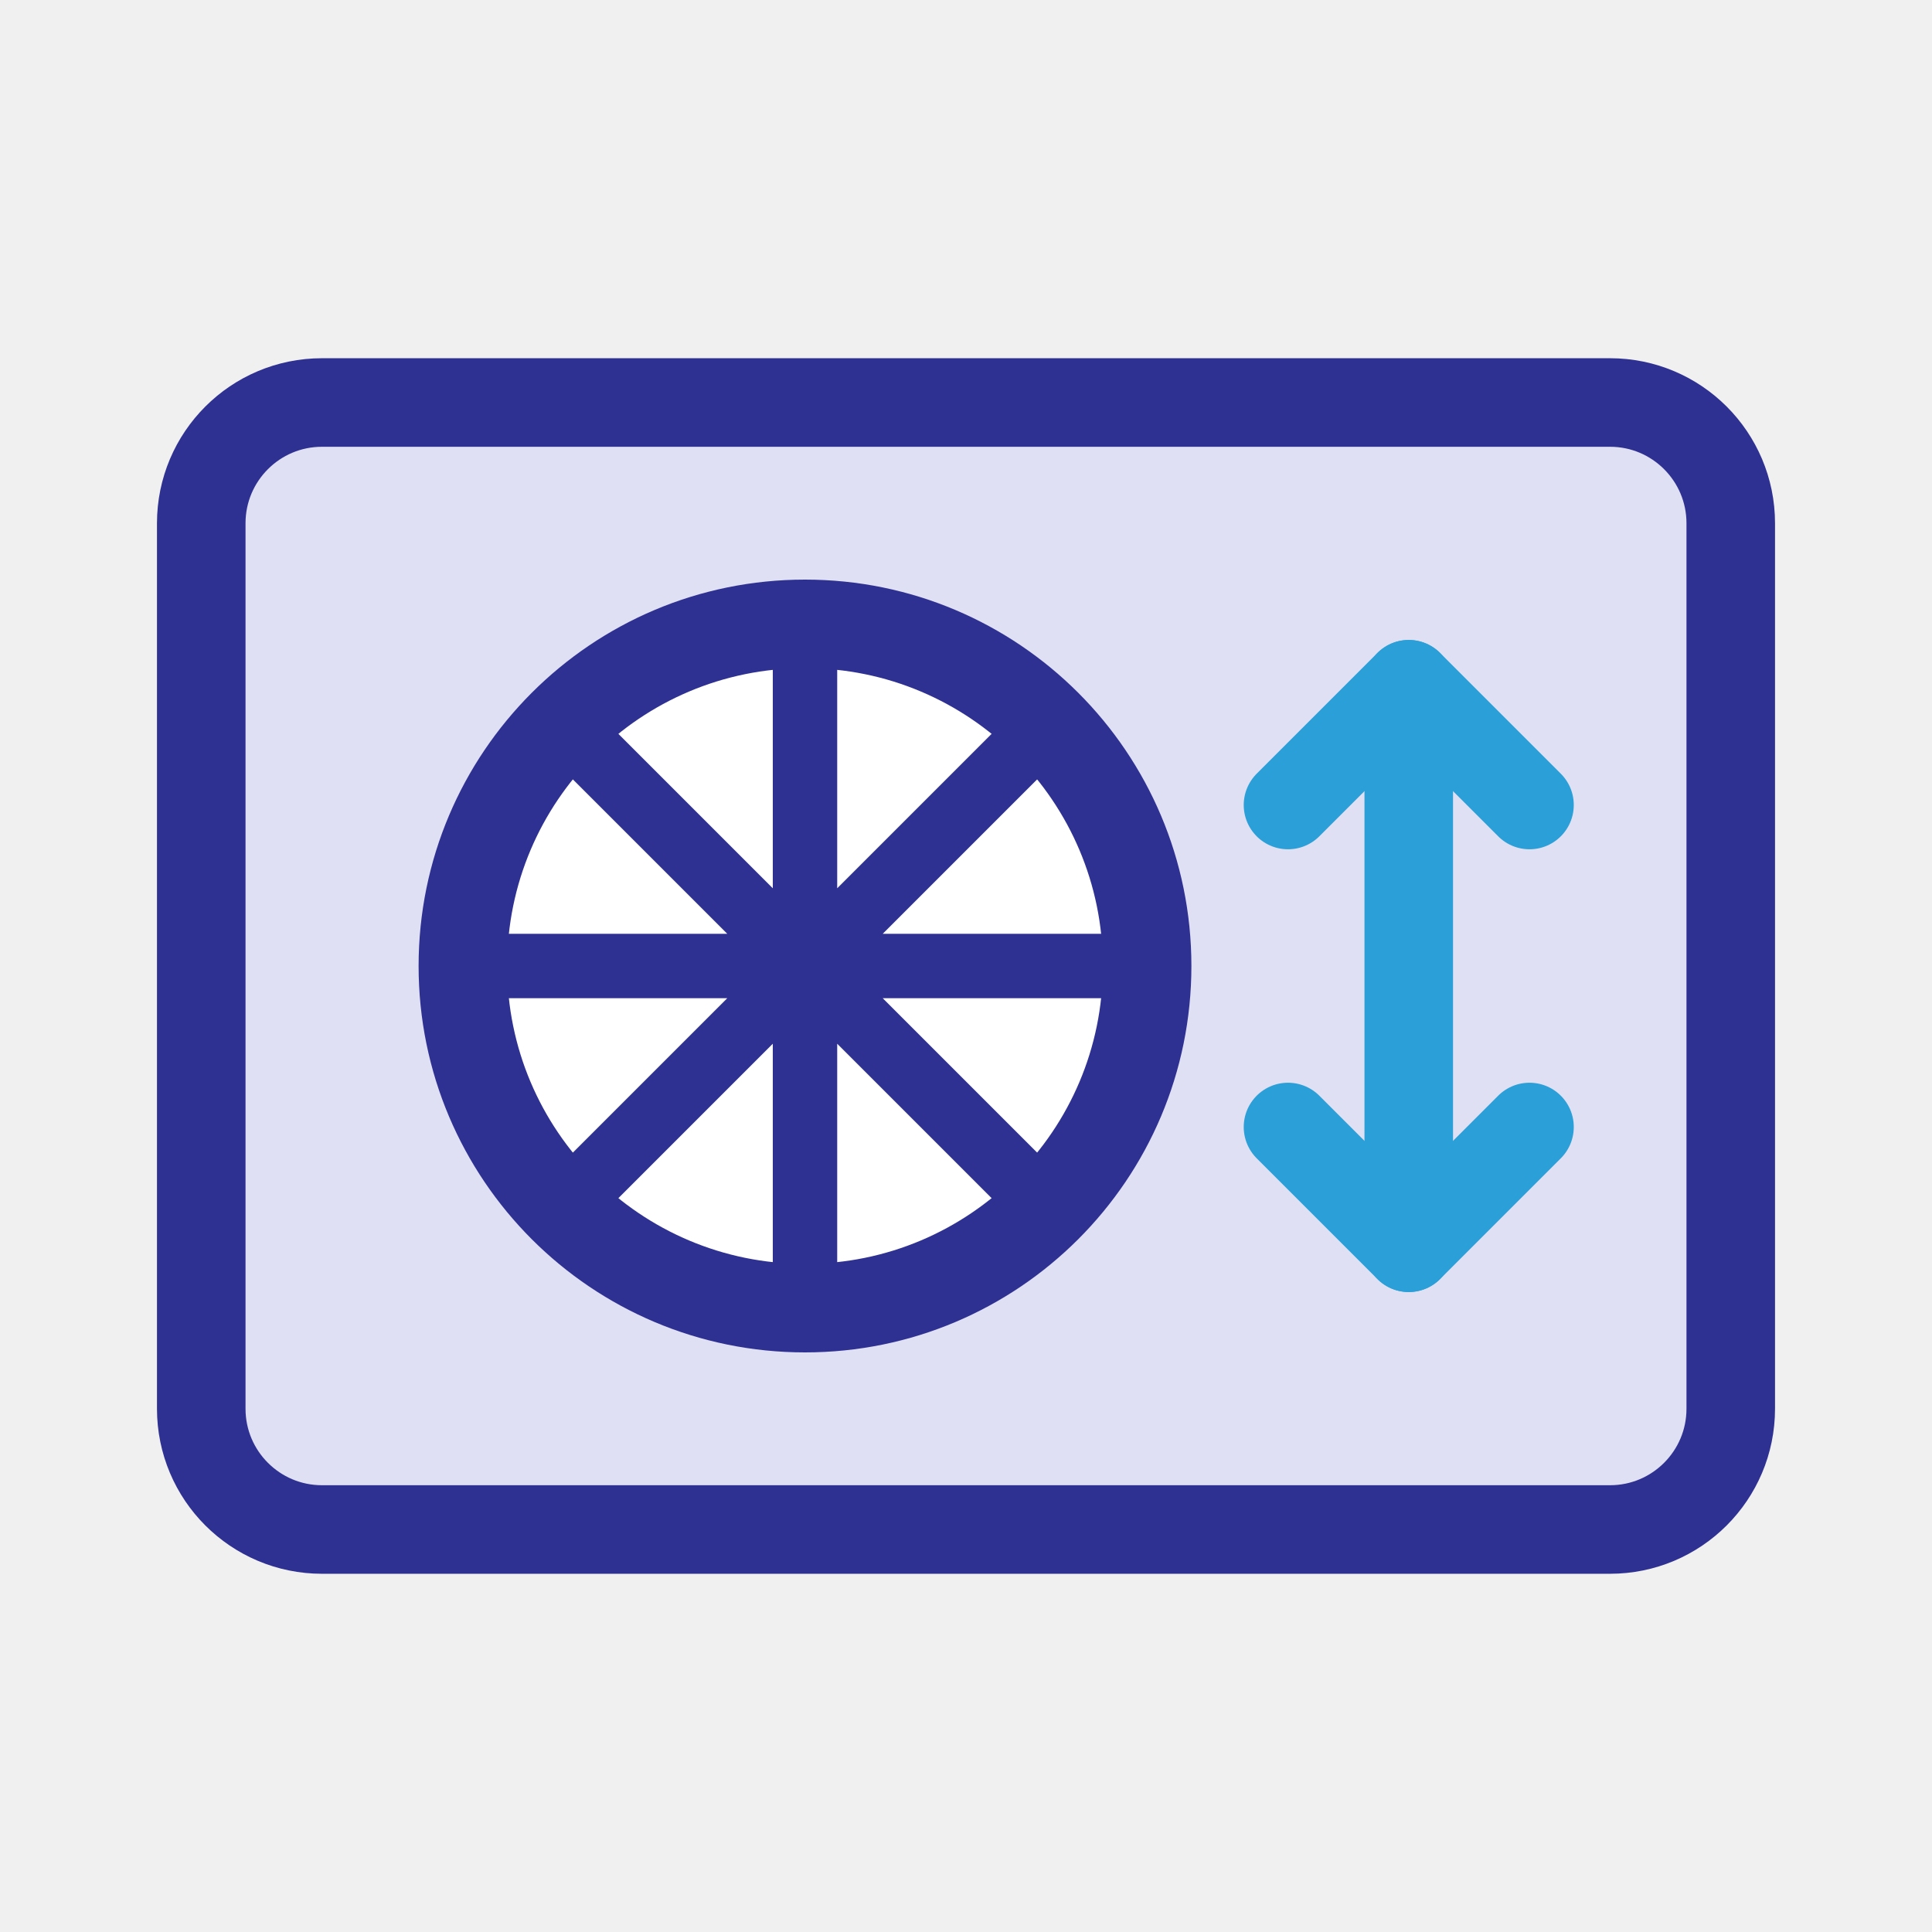
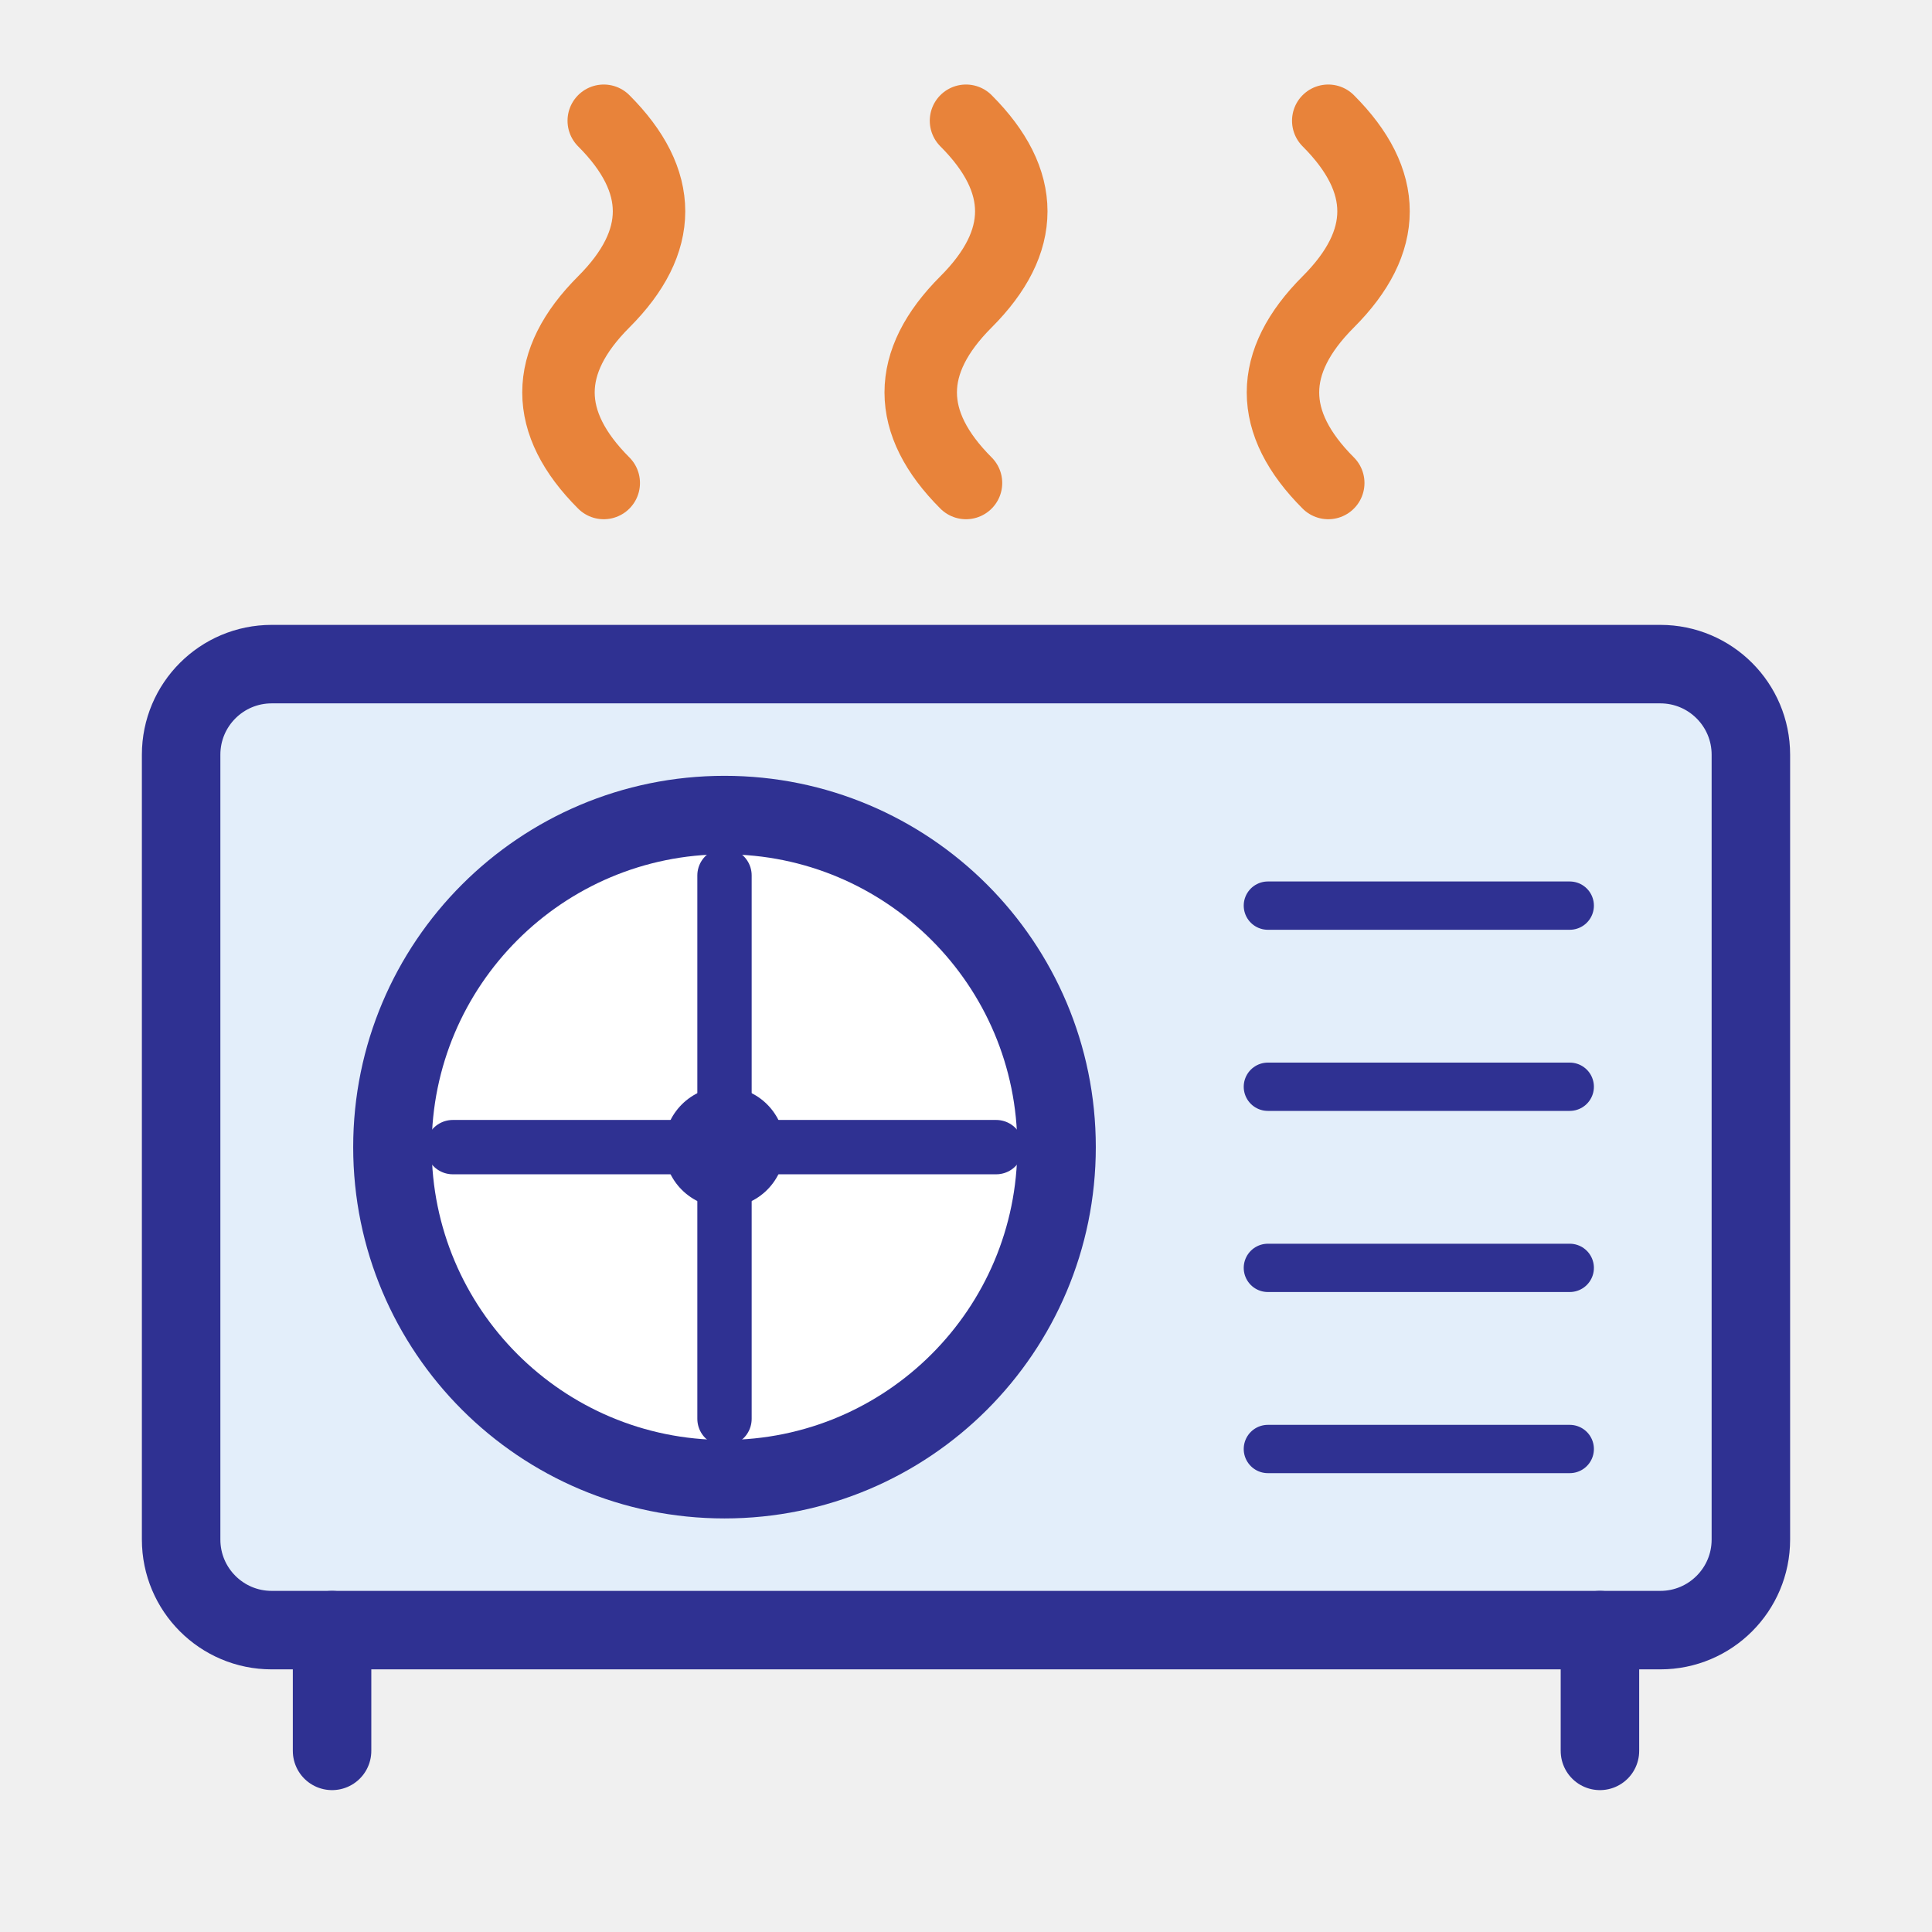
- <svg xmlns="http://www.w3.org/2000/svg" viewBox="0 0 48 48" width="48" height="48">
-   <rect x="5" y="10" width="38" height="28" rx="3" fill="#DFE0F4" />
-   <rect x="5" y="10" width="38" height="28" rx="3" fill="none" stroke="#2F3192" stroke-width="2.2" stroke-linecap="round" stroke-linejoin="round" />
-   <circle cx="20" cy="24" r="8.5" fill="#FFFFFF" stroke="#2F3192" stroke-width="2.2" stroke-linecap="round" stroke-linejoin="round" />
-   <path d="M20 15.5v17M11.5 24h17M14 18l12 12M26 18 14 30" fill="none" stroke="#2F3192" stroke-width="1.6" stroke-linecap="round" stroke-linejoin="round" />
-   <path d="M35 17v14" fill="none" stroke="#2A9FD8" stroke-width="2.2" stroke-linecap="round" stroke-linejoin="round" />
-   <path d="m32 20 3-3 3 3M32 28l3 3 3-3" fill="none" stroke="#2A9FD8" stroke-width="2.2" stroke-linecap="round" stroke-linejoin="round" />
+ <svg xmlns="http://www.w3.org/2000/svg" viewBox="0 0 64 64" width="64" height="64" fill="none" stroke="#2F3192" stroke-width="2.6" stroke-linecap="round" stroke-linejoin="round">
+   <rect x="6" y="22" width="52" height="32" rx="3" fill="#E3EEFA" />
+   <circle cx="24" cy="38" r="11" fill="#FFFFFF" />
+   <path d="M24 29v18M15 38h18" stroke-width="1.8" />
+   <circle cx="24" cy="38" r="2" fill="#2F3192" stroke="none" />
+   <path d="M42 30h10M42 36h10M42 42h10M42 48h10" stroke-width="1.6" />
+   <path d="M11 54v4M53 54v4" />
+   <path d="M20 16c-2-2-2-4 0-6s2-4 0-6M32 16c-2-2-2-4 0-6s2-4 0-6M44 16c-2-2-2-4 0-6s2-4 0-6" stroke="#E8833A" stroke-width="2.4" />
</svg>
